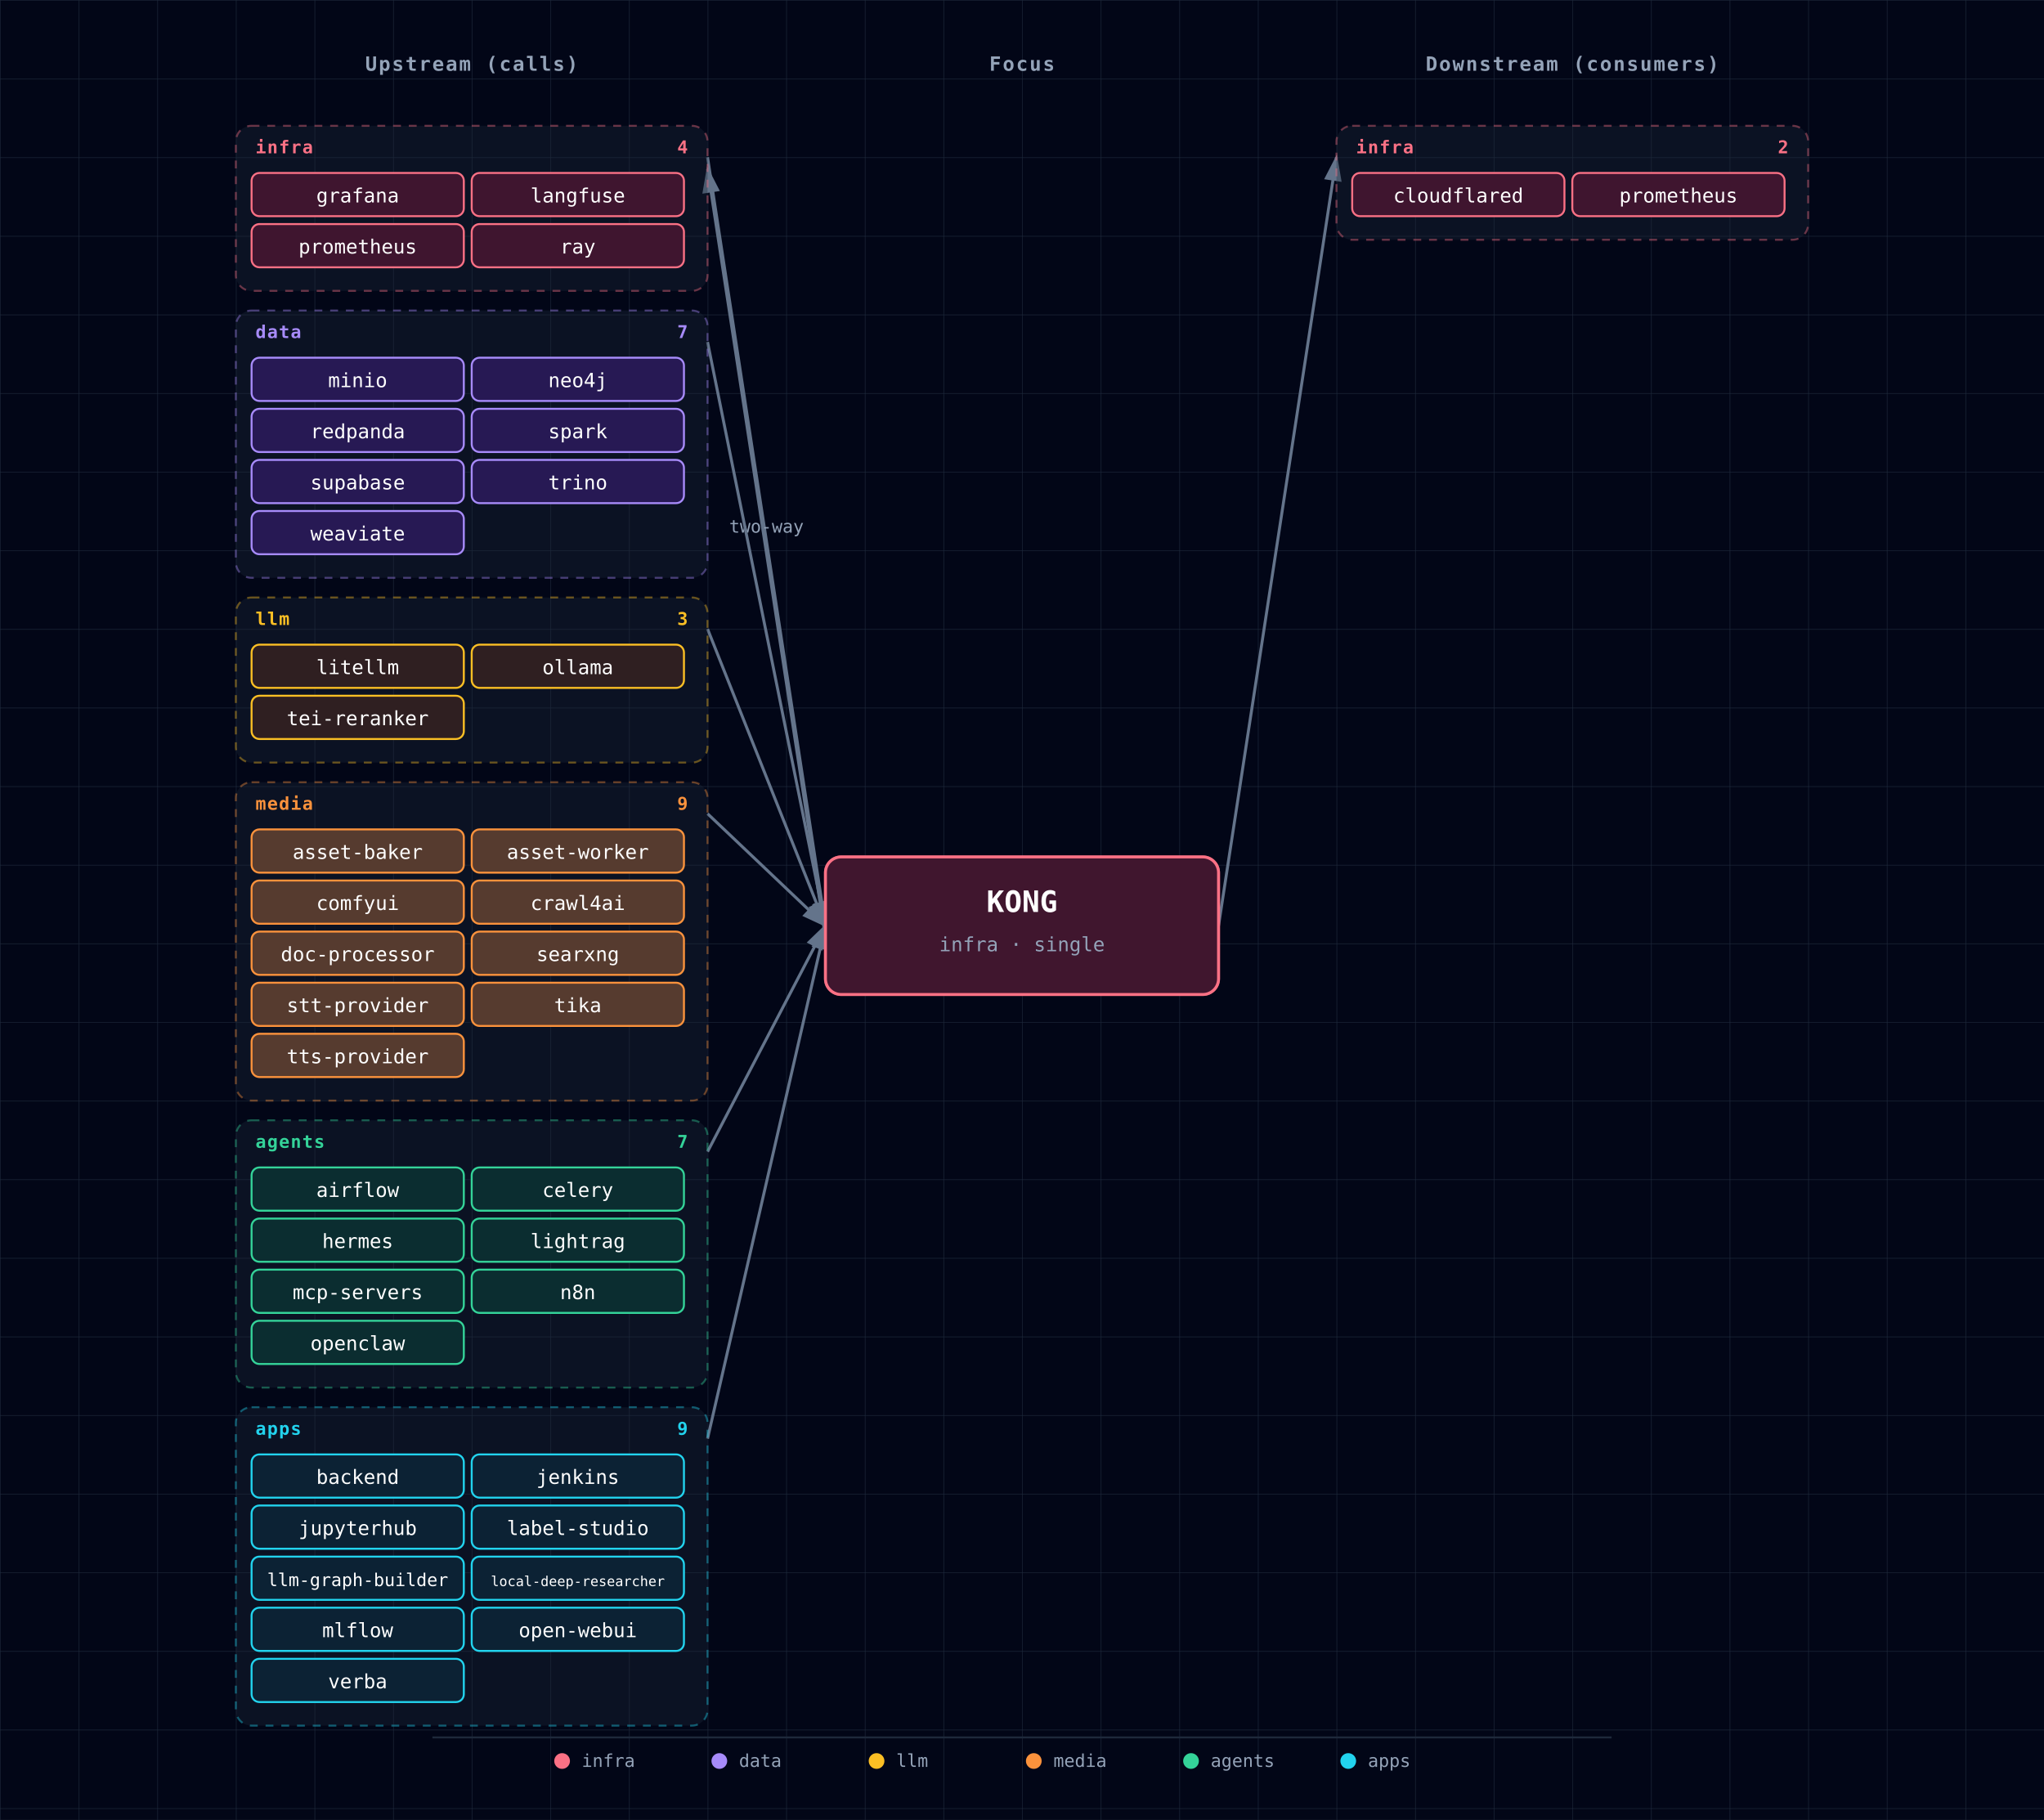
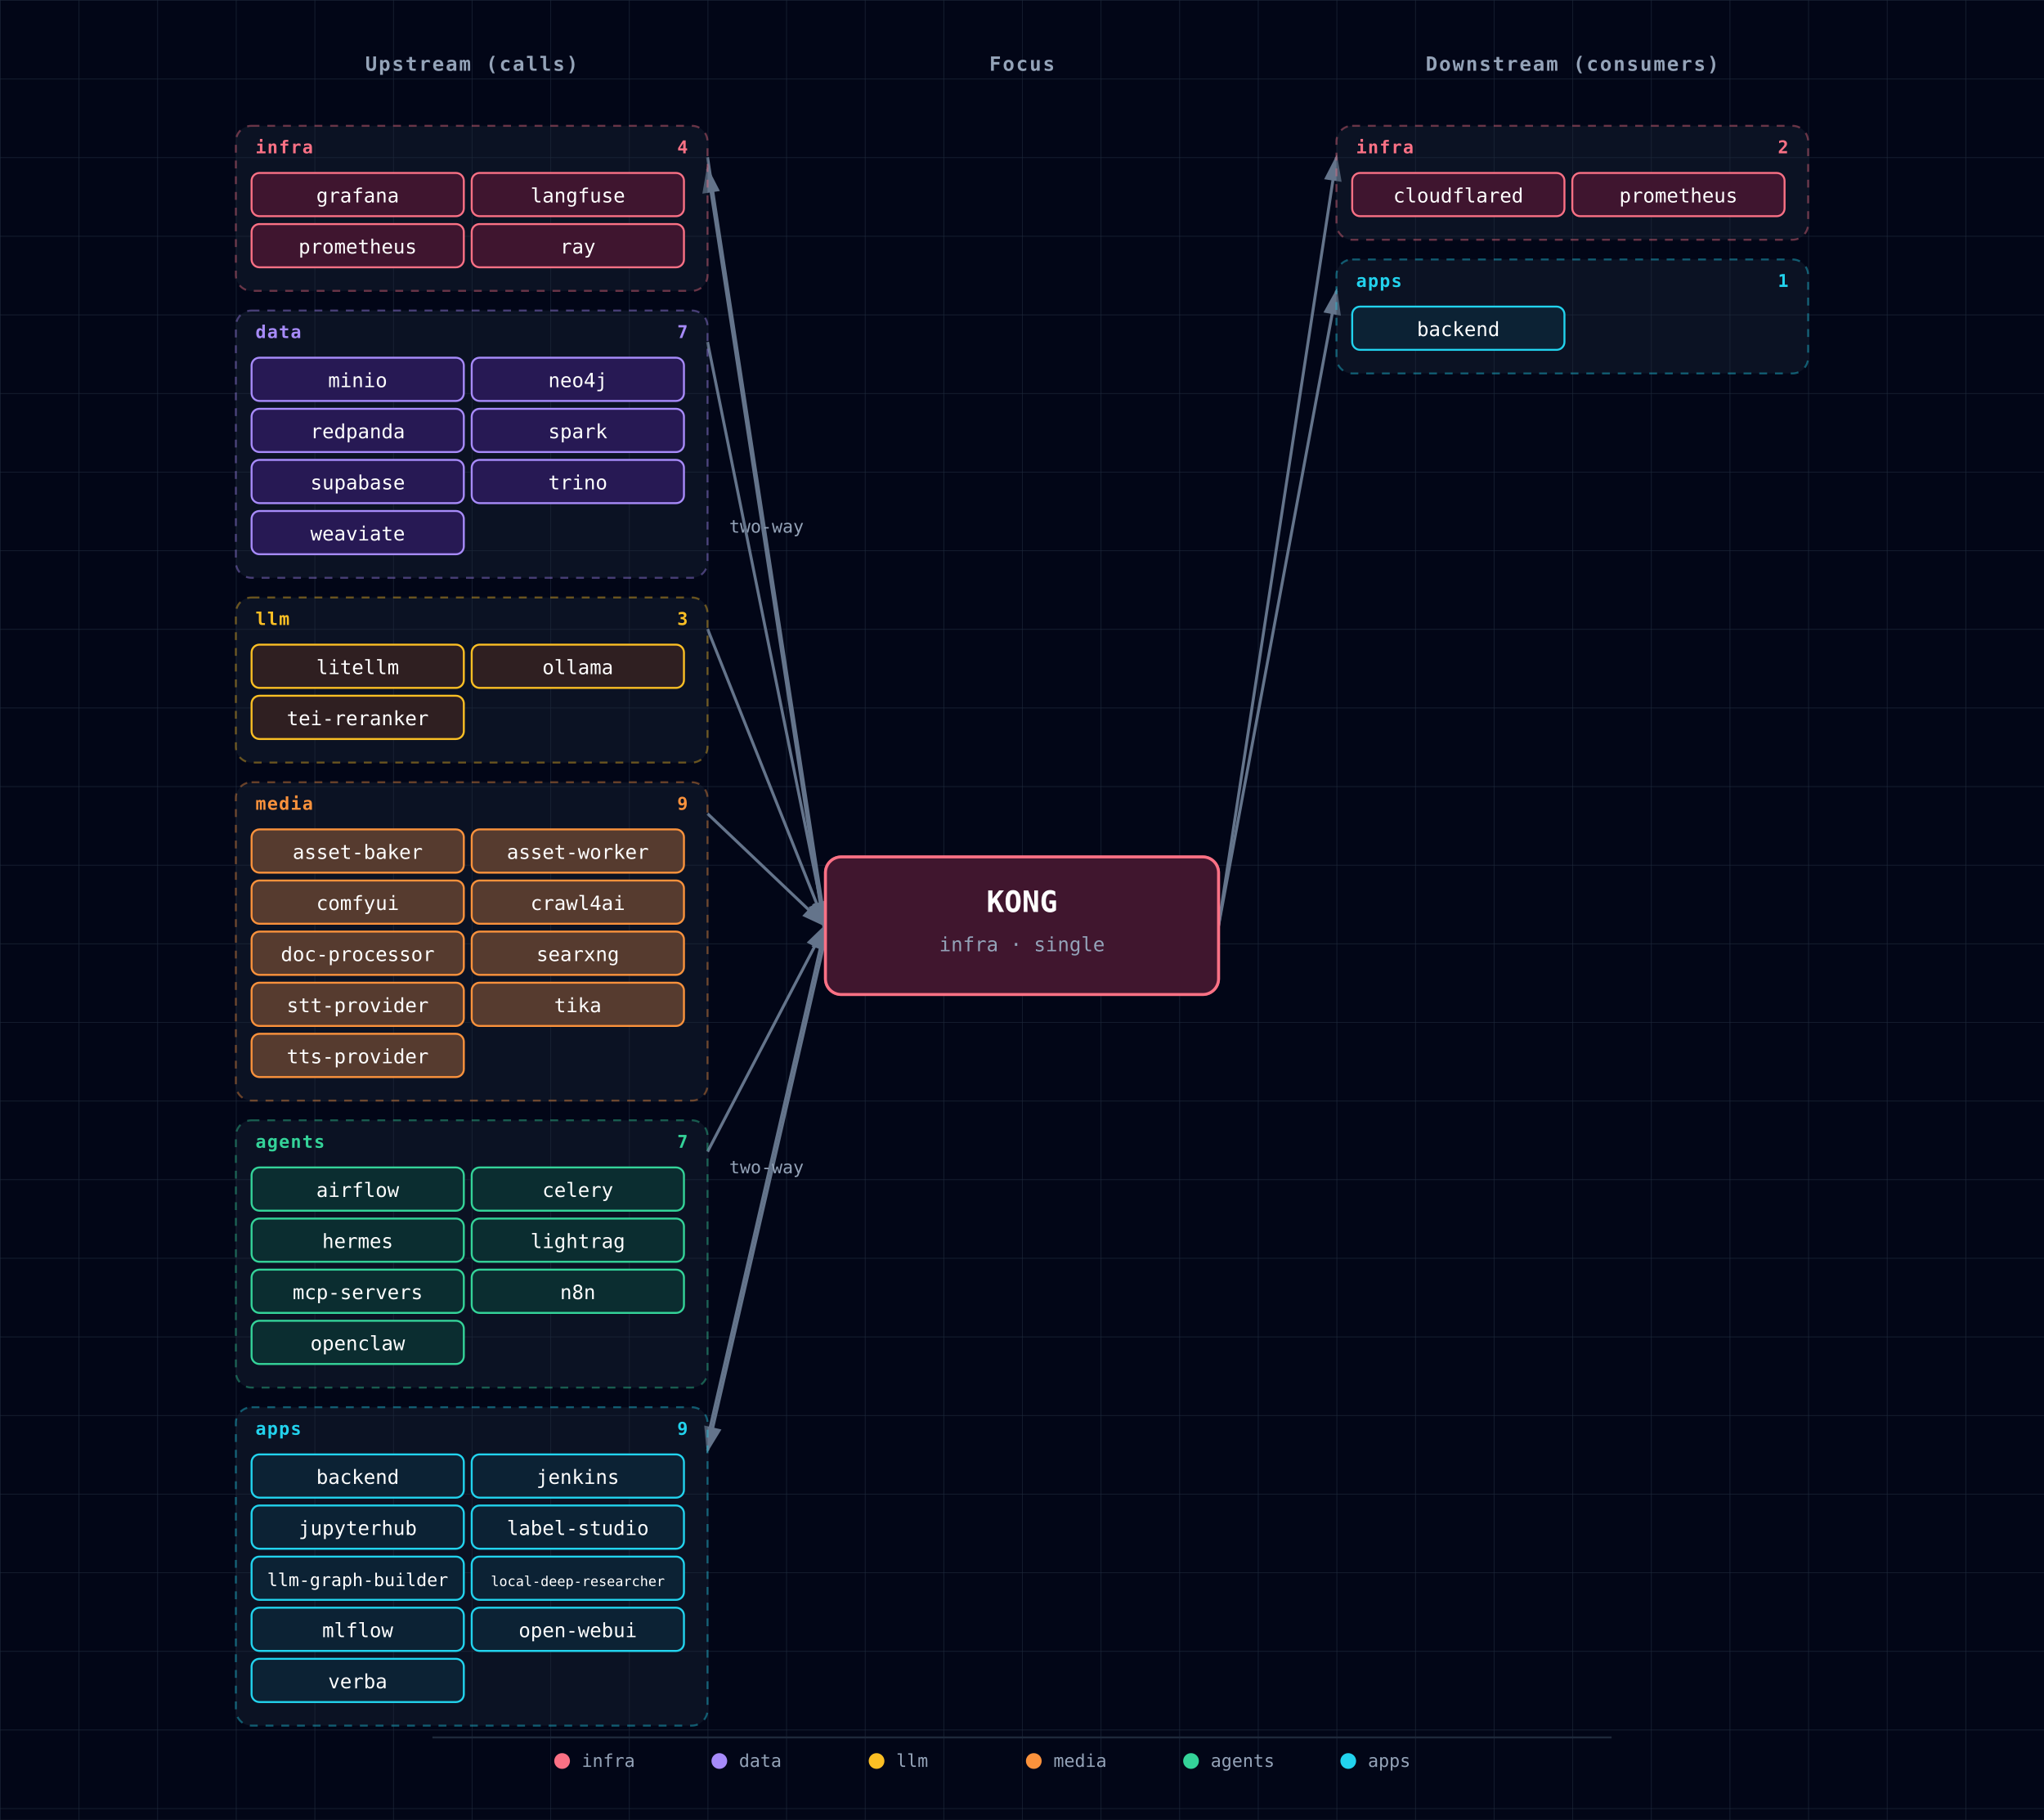
<svg xmlns="http://www.w3.org/2000/svg" viewBox="0 0 1040 926" font-family="'JetBrains Mono', 'Fira Code', Menlo, Consolas, monospace">
  <defs>
    <pattern id="grid" width="40" height="40" patternUnits="userSpaceOnUse">
      <path d="M 40 0 L 0 0 0 40" fill="none" stroke="#1e293b" stroke-width="0.5" />
    </pattern>
    <marker id="arrowhead" markerWidth="9" markerHeight="6" refX="8" refY="3" orient="auto">
      <polygon points="0 0, 9 3, 0 6" fill="#64748b" />
    </marker>
    <filter id="focus-glow" x="-50%" y="-50%" width="200%" height="200%">
      <feGaussianBlur in="SourceAlpha" stdDeviation="6" />
      <feFlood flood-color="#fb7185" flood-opacity="0.6" />
      <feComposite in2="SourceAlpha" operator="in" />
      <feMerge>
        <feMergeNode />
        <feMergeNode in="SourceGraphic" />
      </feMerge>
    </filter>
  </defs>
  <rect width="1040" height="926" fill="#020617" />
  <rect width="1040" height="926" fill="url(#grid)" />
  <text x="240" y="36" fill="#94a3b8" font-size="10" font-weight="600" text-anchor="middle" letter-spacing="0.08em">Upstream (calls)</text>
  <text x="520" y="36" fill="#94a3b8" font-size="10" font-weight="600" text-anchor="middle" letter-spacing="0.08em">Focus</text>
  <text x="800" y="36" fill="#94a3b8" font-size="10" font-weight="600" text-anchor="middle" letter-spacing="0.08em">Downstream (consumers)</text>
  <line x1="360" y1="80" x2="420" y2="471" stroke="#64748b" stroke-width="1.5" marker-end="url(#arrowhead)" />
  <line x1="420" y1="477" x2="360" y2="86" stroke="#64748b" stroke-width="1.5" marker-end="url(#arrowhead)" />
  <text x="390" y="271" fill="#94a3b8" font-size="9" text-anchor="middle">two-way</text>
  <line x1="360" y1="174" x2="420" y2="471" stroke="#64748b" stroke-width="1.5" marker-end="url(#arrowhead)" />
  <line x1="360" y1="320" x2="420" y2="471" stroke="#64748b" stroke-width="1.5" marker-end="url(#arrowhead)" />
  <line x1="360" y1="414" x2="420" y2="471" stroke="#64748b" stroke-width="1.5" marker-end="url(#arrowhead)" />
  <line x1="360" y1="586" x2="420" y2="471" stroke="#64748b" stroke-width="1.5" marker-end="url(#arrowhead)" />
  <line x1="360" y1="732" x2="420" y2="471" stroke="#64748b" stroke-width="1.5" marker-end="url(#arrowhead)" />
+   <line x1="420" y1="477" x2="360" y2="738" stroke="#64748b" stroke-width="1.5" marker-end="url(#arrowhead)" />
+   <text x="390" y="597" fill="#94a3b8" font-size="9" text-anchor="middle">two-way</text>
  <line x1="620" y1="471" x2="680" y2="80" stroke="#64748b" stroke-width="1.5" marker-end="url(#arrowhead)" />
+   <line x1="620" y1="471" x2="680" y2="148" stroke="#64748b" stroke-width="1.5" marker-end="url(#arrowhead)" />
  <g>
    <g class="cluster">
      <rect x="120" y="64" width="240" height="84" rx="8" fill="rgba(30,41,59,0.35)" stroke="#fb7185" stroke-width="1" stroke-dasharray="4,4" stroke-opacity="0.4" />
      <text x="130" y="78" fill="#fb7185" font-size="9" font-weight="700" text-anchor="start" style="letter-spacing:0.06em;text-transform:uppercase;">infra</text>
      <text x="350" y="78" fill="#fb7185" font-size="9" font-weight="600" text-anchor="end">4</text>
    </g>
    <g>
      <rect x="128" y="88" width="108" height="22" rx="4" fill="#0f172a" />
      <rect x="128" y="88" width="108" height="22" rx="4" fill="rgba(136, 19, 55, 0.4)" stroke="#fb7185" stroke-width="1" />
      <text x="182" y="103" fill="white" font-size="10" text-anchor="middle">grafana</text>
    </g>
    <g>
      <rect x="240" y="88" width="108" height="22" rx="4" fill="#0f172a" />
      <rect x="240" y="88" width="108" height="22" rx="4" fill="rgba(136, 19, 55, 0.4)" stroke="#fb7185" stroke-width="1" />
      <text x="294" y="103" fill="white" font-size="10" text-anchor="middle">langfuse</text>
    </g>
    <g>
      <rect x="128" y="114" width="108" height="22" rx="4" fill="#0f172a" />
      <rect x="128" y="114" width="108" height="22" rx="4" fill="rgba(136, 19, 55, 0.4)" stroke="#fb7185" stroke-width="1" />
      <text x="182" y="129" fill="white" font-size="10" text-anchor="middle">prometheus</text>
    </g>
    <g>
      <rect x="240" y="114" width="108" height="22" rx="4" fill="#0f172a" />
      <rect x="240" y="114" width="108" height="22" rx="4" fill="rgba(136, 19, 55, 0.4)" stroke="#fb7185" stroke-width="1" />
      <text x="294" y="129" fill="white" font-size="10" text-anchor="middle">ray</text>
    </g>
    <g class="cluster">
      <rect x="120" y="158" width="240" height="136" rx="8" fill="rgba(30,41,59,0.35)" stroke="#a78bfa" stroke-width="1" stroke-dasharray="4,4" stroke-opacity="0.4" />
      <text x="130" y="172" fill="#a78bfa" font-size="9" font-weight="700" text-anchor="start" style="letter-spacing:0.06em;text-transform:uppercase;">data</text>
      <text x="350" y="172" fill="#a78bfa" font-size="9" font-weight="600" text-anchor="end">7</text>
    </g>
    <g>
      <rect x="128" y="182" width="108" height="22" rx="4" fill="#0f172a" />
      <rect x="128" y="182" width="108" height="22" rx="4" fill="rgba(76, 29, 149, 0.4)" stroke="#a78bfa" stroke-width="1" />
      <text x="182" y="197" fill="white" font-size="10" text-anchor="middle">minio</text>
    </g>
    <g>
      <rect x="240" y="182" width="108" height="22" rx="4" fill="#0f172a" />
      <rect x="240" y="182" width="108" height="22" rx="4" fill="rgba(76, 29, 149, 0.4)" stroke="#a78bfa" stroke-width="1" />
      <text x="294" y="197" fill="white" font-size="10" text-anchor="middle">neo4j</text>
    </g>
    <g>
      <rect x="128" y="208" width="108" height="22" rx="4" fill="#0f172a" />
      <rect x="128" y="208" width="108" height="22" rx="4" fill="rgba(76, 29, 149, 0.4)" stroke="#a78bfa" stroke-width="1" />
      <text x="182" y="223" fill="white" font-size="10" text-anchor="middle">redpanda</text>
    </g>
    <g>
      <rect x="240" y="208" width="108" height="22" rx="4" fill="#0f172a" />
      <rect x="240" y="208" width="108" height="22" rx="4" fill="rgba(76, 29, 149, 0.4)" stroke="#a78bfa" stroke-width="1" />
      <text x="294" y="223" fill="white" font-size="10" text-anchor="middle">spark</text>
    </g>
    <g>
      <rect x="128" y="234" width="108" height="22" rx="4" fill="#0f172a" />
      <rect x="128" y="234" width="108" height="22" rx="4" fill="rgba(76, 29, 149, 0.4)" stroke="#a78bfa" stroke-width="1" />
      <text x="182" y="249" fill="white" font-size="10" text-anchor="middle">supabase</text>
    </g>
    <g>
      <rect x="240" y="234" width="108" height="22" rx="4" fill="#0f172a" />
      <rect x="240" y="234" width="108" height="22" rx="4" fill="rgba(76, 29, 149, 0.4)" stroke="#a78bfa" stroke-width="1" />
      <text x="294" y="249" fill="white" font-size="10" text-anchor="middle">trino</text>
    </g>
    <g>
      <rect x="128" y="260" width="108" height="22" rx="4" fill="#0f172a" />
      <rect x="128" y="260" width="108" height="22" rx="4" fill="rgba(76, 29, 149, 0.4)" stroke="#a78bfa" stroke-width="1" />
      <text x="182" y="275" fill="white" font-size="10" text-anchor="middle">weaviate</text>
    </g>
    <g class="cluster">
      <rect x="120" y="304" width="240" height="84" rx="8" fill="rgba(30,41,59,0.35)" stroke="#fbbf24" stroke-width="1" stroke-dasharray="4,4" stroke-opacity="0.4" />
      <text x="130" y="318" fill="#fbbf24" font-size="9" font-weight="700" text-anchor="start" style="letter-spacing:0.06em;text-transform:uppercase;">llm</text>
      <text x="350" y="318" fill="#fbbf24" font-size="9" font-weight="600" text-anchor="end">3</text>
    </g>
    <g>
      <rect x="128" y="328" width="108" height="22" rx="4" fill="#0f172a" />
      <rect x="128" y="328" width="108" height="22" rx="4" fill="rgba(120, 53, 15, 0.3)" stroke="#fbbf24" stroke-width="1" />
      <text x="182" y="343" fill="white" font-size="10" text-anchor="middle">litellm</text>
    </g>
    <g>
      <rect x="240" y="328" width="108" height="22" rx="4" fill="#0f172a" />
      <rect x="240" y="328" width="108" height="22" rx="4" fill="rgba(120, 53, 15, 0.3)" stroke="#fbbf24" stroke-width="1" />
      <text x="294" y="343" fill="white" font-size="10" text-anchor="middle">ollama</text>
    </g>
    <g>
      <rect x="128" y="354" width="108" height="22" rx="4" fill="#0f172a" />
      <rect x="128" y="354" width="108" height="22" rx="4" fill="rgba(120, 53, 15, 0.3)" stroke="#fbbf24" stroke-width="1" />
      <text x="182" y="369" fill="white" font-size="10" text-anchor="middle">tei-reranker</text>
    </g>
    <g class="cluster">
      <rect x="120" y="398" width="240" height="162" rx="8" fill="rgba(30,41,59,0.35)" stroke="#fb923c" stroke-width="1" stroke-dasharray="4,4" stroke-opacity="0.4" />
      <text x="130" y="412" fill="#fb923c" font-size="9" font-weight="700" text-anchor="start" style="letter-spacing:0.06em;text-transform:uppercase;">media</text>
      <text x="350" y="412" fill="#fb923c" font-size="9" font-weight="600" text-anchor="end">9</text>
    </g>
    <g>
      <rect x="128" y="422" width="108" height="22" rx="4" fill="#0f172a" />
      <rect x="128" y="422" width="108" height="22" rx="4" fill="rgba(251, 146, 60, 0.3)" stroke="#fb923c" stroke-width="1" />
      <text x="182" y="437" fill="white" font-size="10" text-anchor="middle">asset-baker</text>
    </g>
    <g>
      <rect x="240" y="422" width="108" height="22" rx="4" fill="#0f172a" />
      <rect x="240" y="422" width="108" height="22" rx="4" fill="rgba(251, 146, 60, 0.3)" stroke="#fb923c" stroke-width="1" />
      <text x="294" y="437" fill="white" font-size="10" text-anchor="middle">asset-worker</text>
    </g>
    <g>
      <rect x="128" y="448" width="108" height="22" rx="4" fill="#0f172a" />
      <rect x="128" y="448" width="108" height="22" rx="4" fill="rgba(251, 146, 60, 0.3)" stroke="#fb923c" stroke-width="1" />
      <text x="182" y="463" fill="white" font-size="10" text-anchor="middle">comfyui</text>
    </g>
    <g>
      <rect x="240" y="448" width="108" height="22" rx="4" fill="#0f172a" />
      <rect x="240" y="448" width="108" height="22" rx="4" fill="rgba(251, 146, 60, 0.3)" stroke="#fb923c" stroke-width="1" />
      <text x="294" y="463" fill="white" font-size="10" text-anchor="middle">crawl4ai</text>
    </g>
    <g>
      <rect x="128" y="474" width="108" height="22" rx="4" fill="#0f172a" />
      <rect x="128" y="474" width="108" height="22" rx="4" fill="rgba(251, 146, 60, 0.3)" stroke="#fb923c" stroke-width="1" />
      <text x="182" y="489" fill="white" font-size="10" text-anchor="middle">doc-processor</text>
    </g>
    <g>
      <rect x="240" y="474" width="108" height="22" rx="4" fill="#0f172a" />
      <rect x="240" y="474" width="108" height="22" rx="4" fill="rgba(251, 146, 60, 0.3)" stroke="#fb923c" stroke-width="1" />
      <text x="294" y="489" fill="white" font-size="10" text-anchor="middle">searxng</text>
    </g>
    <g>
      <rect x="128" y="500" width="108" height="22" rx="4" fill="#0f172a" />
      <rect x="128" y="500" width="108" height="22" rx="4" fill="rgba(251, 146, 60, 0.3)" stroke="#fb923c" stroke-width="1" />
      <text x="182" y="515" fill="white" font-size="10" text-anchor="middle">stt-provider</text>
    </g>
    <g>
      <rect x="240" y="500" width="108" height="22" rx="4" fill="#0f172a" />
      <rect x="240" y="500" width="108" height="22" rx="4" fill="rgba(251, 146, 60, 0.3)" stroke="#fb923c" stroke-width="1" />
      <text x="294" y="515" fill="white" font-size="10" text-anchor="middle">tika</text>
    </g>
    <g>
      <rect x="128" y="526" width="108" height="22" rx="4" fill="#0f172a" />
      <rect x="128" y="526" width="108" height="22" rx="4" fill="rgba(251, 146, 60, 0.3)" stroke="#fb923c" stroke-width="1" />
      <text x="182" y="541" fill="white" font-size="10" text-anchor="middle">tts-provider</text>
    </g>
    <g class="cluster">
      <rect x="120" y="570" width="240" height="136" rx="8" fill="rgba(30,41,59,0.35)" stroke="#34d399" stroke-width="1" stroke-dasharray="4,4" stroke-opacity="0.4" />
      <text x="130" y="584" fill="#34d399" font-size="9" font-weight="700" text-anchor="start" style="letter-spacing:0.06em;text-transform:uppercase;">agents</text>
      <text x="350" y="584" fill="#34d399" font-size="9" font-weight="600" text-anchor="end">7</text>
    </g>
    <g>
      <rect x="128" y="594" width="108" height="22" rx="4" fill="#0f172a" />
      <rect x="128" y="594" width="108" height="22" rx="4" fill="rgba(6, 78, 59, 0.4)" stroke="#34d399" stroke-width="1" />
      <text x="182" y="609" fill="white" font-size="10" text-anchor="middle">airflow</text>
    </g>
    <g>
      <rect x="240" y="594" width="108" height="22" rx="4" fill="#0f172a" />
      <rect x="240" y="594" width="108" height="22" rx="4" fill="rgba(6, 78, 59, 0.4)" stroke="#34d399" stroke-width="1" />
      <text x="294" y="609" fill="white" font-size="10" text-anchor="middle">celery</text>
    </g>
    <g>
      <rect x="128" y="620" width="108" height="22" rx="4" fill="#0f172a" />
      <rect x="128" y="620" width="108" height="22" rx="4" fill="rgba(6, 78, 59, 0.4)" stroke="#34d399" stroke-width="1" />
      <text x="182" y="635" fill="white" font-size="10" text-anchor="middle">hermes</text>
    </g>
    <g>
      <rect x="240" y="620" width="108" height="22" rx="4" fill="#0f172a" />
      <rect x="240" y="620" width="108" height="22" rx="4" fill="rgba(6, 78, 59, 0.4)" stroke="#34d399" stroke-width="1" />
      <text x="294" y="635" fill="white" font-size="10" text-anchor="middle">lightrag</text>
    </g>
    <g>
      <rect x="128" y="646" width="108" height="22" rx="4" fill="#0f172a" />
      <rect x="128" y="646" width="108" height="22" rx="4" fill="rgba(6, 78, 59, 0.4)" stroke="#34d399" stroke-width="1" />
      <text x="182" y="661" fill="white" font-size="10" text-anchor="middle">mcp-servers</text>
    </g>
    <g>
      <rect x="240" y="646" width="108" height="22" rx="4" fill="#0f172a" />
      <rect x="240" y="646" width="108" height="22" rx="4" fill="rgba(6, 78, 59, 0.4)" stroke="#34d399" stroke-width="1" />
      <text x="294" y="661" fill="white" font-size="10" text-anchor="middle">n8n</text>
    </g>
    <g>
      <rect x="128" y="672" width="108" height="22" rx="4" fill="#0f172a" />
      <rect x="128" y="672" width="108" height="22" rx="4" fill="rgba(6, 78, 59, 0.4)" stroke="#34d399" stroke-width="1" />
      <text x="182" y="687" fill="white" font-size="10" text-anchor="middle">openclaw</text>
    </g>
    <g class="cluster">
      <rect x="120" y="716" width="240" height="162" rx="8" fill="rgba(30,41,59,0.35)" stroke="#22d3ee" stroke-width="1" stroke-dasharray="4,4" stroke-opacity="0.4" />
      <text x="130" y="730" fill="#22d3ee" font-size="9" font-weight="700" text-anchor="start" style="letter-spacing:0.06em;text-transform:uppercase;">apps</text>
      <text x="350" y="730" fill="#22d3ee" font-size="9" font-weight="600" text-anchor="end">9</text>
    </g>
    <g>
      <rect x="128" y="740" width="108" height="22" rx="4" fill="#0f172a" />
      <rect x="128" y="740" width="108" height="22" rx="4" fill="rgba(8, 51, 68, 0.4)" stroke="#22d3ee" stroke-width="1" />
      <text x="182" y="755" fill="white" font-size="10" text-anchor="middle">backend</text>
    </g>
    <g>
      <rect x="240" y="740" width="108" height="22" rx="4" fill="#0f172a" />
      <rect x="240" y="740" width="108" height="22" rx="4" fill="rgba(8, 51, 68, 0.4)" stroke="#22d3ee" stroke-width="1" />
      <text x="294" y="755" fill="white" font-size="10" text-anchor="middle">jenkins</text>
    </g>
    <g>
      <rect x="128" y="766" width="108" height="22" rx="4" fill="#0f172a" />
      <rect x="128" y="766" width="108" height="22" rx="4" fill="rgba(8, 51, 68, 0.4)" stroke="#22d3ee" stroke-width="1" />
      <text x="182" y="781" fill="white" font-size="10" text-anchor="middle">jupyterhub</text>
    </g>
    <g>
      <rect x="240" y="766" width="108" height="22" rx="4" fill="#0f172a" />
      <rect x="240" y="766" width="108" height="22" rx="4" fill="rgba(8, 51, 68, 0.4)" stroke="#22d3ee" stroke-width="1" />
      <text x="294" y="781" fill="white" font-size="10" text-anchor="middle">label-studio</text>
    </g>
    <g>
      <rect x="128" y="792" width="108" height="22" rx="4" fill="#0f172a" />
      <rect x="128" y="792" width="108" height="22" rx="4" fill="rgba(8, 51, 68, 0.4)" stroke="#22d3ee" stroke-width="1" />
      <text x="182" y="807" fill="white" font-size="9" text-anchor="middle">llm-graph-builder</text>
    </g>
    <g>
      <rect x="240" y="792" width="108" height="22" rx="4" fill="#0f172a" />
      <rect x="240" y="792" width="108" height="22" rx="4" fill="rgba(8, 51, 68, 0.4)" stroke="#22d3ee" stroke-width="1" />
      <text x="294" y="807" fill="white" font-size="7" text-anchor="middle">local-deep-researcher</text>
    </g>
    <g>
      <rect x="128" y="818" width="108" height="22" rx="4" fill="#0f172a" />
      <rect x="128" y="818" width="108" height="22" rx="4" fill="rgba(8, 51, 68, 0.4)" stroke="#22d3ee" stroke-width="1" />
      <text x="182" y="833" fill="white" font-size="10" text-anchor="middle">mlflow</text>
    </g>
    <g>
      <rect x="240" y="818" width="108" height="22" rx="4" fill="#0f172a" />
      <rect x="240" y="818" width="108" height="22" rx="4" fill="rgba(8, 51, 68, 0.4)" stroke="#22d3ee" stroke-width="1" />
      <text x="294" y="833" fill="white" font-size="10" text-anchor="middle">open-webui</text>
    </g>
    <g>
      <rect x="128" y="844" width="108" height="22" rx="4" fill="#0f172a" />
      <rect x="128" y="844" width="108" height="22" rx="4" fill="rgba(8, 51, 68, 0.4)" stroke="#22d3ee" stroke-width="1" />
      <text x="182" y="859" fill="white" font-size="10" text-anchor="middle">verba</text>
    </g>
  </g>
  <g>
    <g class="cluster">
      <rect x="680" y="64" width="240" height="58" rx="8" fill="rgba(30,41,59,0.35)" stroke="#fb7185" stroke-width="1" stroke-dasharray="4,4" stroke-opacity="0.4" />
      <text x="690" y="78" fill="#fb7185" font-size="9" font-weight="700" text-anchor="start" style="letter-spacing:0.06em;text-transform:uppercase;">infra</text>
      <text x="910" y="78" fill="#fb7185" font-size="9" font-weight="600" text-anchor="end">2</text>
    </g>
    <g>
      <rect x="688" y="88" width="108" height="22" rx="4" fill="#0f172a" />
      <rect x="688" y="88" width="108" height="22" rx="4" fill="rgba(136, 19, 55, 0.4)" stroke="#fb7185" stroke-width="1" />
      <text x="742" y="103" fill="white" font-size="10" text-anchor="middle">cloudflared</text>
    </g>
    <g>
      <rect x="800" y="88" width="108" height="22" rx="4" fill="#0f172a" />
      <rect x="800" y="88" width="108" height="22" rx="4" fill="rgba(136, 19, 55, 0.4)" stroke="#fb7185" stroke-width="1" />
      <text x="854" y="103" fill="white" font-size="10" text-anchor="middle">prometheus</text>
+     </g>
+     <g class="cluster">
+       <rect x="680" y="132" width="240" height="58" rx="8" fill="rgba(30,41,59,0.35)" stroke="#22d3ee" stroke-width="1" stroke-dasharray="4,4" stroke-opacity="0.4" />
+       <text x="690" y="146" fill="#22d3ee" font-size="9" font-weight="700" text-anchor="start" style="letter-spacing:0.06em;text-transform:uppercase;">apps</text>
+       <text x="910" y="146" fill="#22d3ee" font-size="9" font-weight="600" text-anchor="end">1</text>
+     </g>
+     <g>
+       <rect x="688" y="156" width="108" height="22" rx="4" fill="#0f172a" />
+       <rect x="688" y="156" width="108" height="22" rx="4" fill="rgba(8, 51, 68, 0.4)" stroke="#22d3ee" stroke-width="1" />
+       <text x="742" y="171" fill="white" font-size="10" text-anchor="middle">backend</text>
    </g>
  </g>
  <g class="focus" filter="url(#focus-glow)">
    <rect x="420" y="436" width="200" height="70" rx="8" fill="#0f172a" />
    <rect x="420" y="436" width="200" height="70" rx="8" fill="rgba(136, 19, 55, 0.4)" stroke="#fb7185" stroke-width="1.5" />
    <text x="520" y="464" fill="white" font-size="15" font-weight="700" text-anchor="middle">KONG</text>
    <text x="520" y="484" fill="#94a3b8" font-size="10" text-anchor="middle">infra · single</text>
  </g>
  <g class="legend">
    <line x1="220" y1="884" x2="820" y2="884" stroke="#1e293b" stroke-width="1" />
    <circle cx="286" cy="896" r="4" fill="#fb7185" />
    <text x="296" y="899" fill="#94a3b8" font-size="9" font-weight="400" text-anchor="start">infra</text>
    <circle cx="366" cy="896" r="4" fill="#a78bfa" />
    <text x="376" y="899" fill="#94a3b8" font-size="9" font-weight="400" text-anchor="start">data</text>
    <circle cx="446" cy="896" r="4" fill="#fbbf24" />
    <text x="456" y="899" fill="#94a3b8" font-size="9" font-weight="400" text-anchor="start">llm</text>
    <circle cx="526" cy="896" r="4" fill="#fb923c" />
    <text x="536" y="899" fill="#94a3b8" font-size="9" font-weight="400" text-anchor="start">media</text>
    <circle cx="606" cy="896" r="4" fill="#34d399" />
    <text x="616" y="899" fill="#94a3b8" font-size="9" font-weight="400" text-anchor="start">agents</text>
    <circle cx="686" cy="896" r="4" fill="#22d3ee" />
    <text x="696" y="899" fill="#94a3b8" font-size="9" font-weight="400" text-anchor="start">apps</text>
  </g>
</svg>
